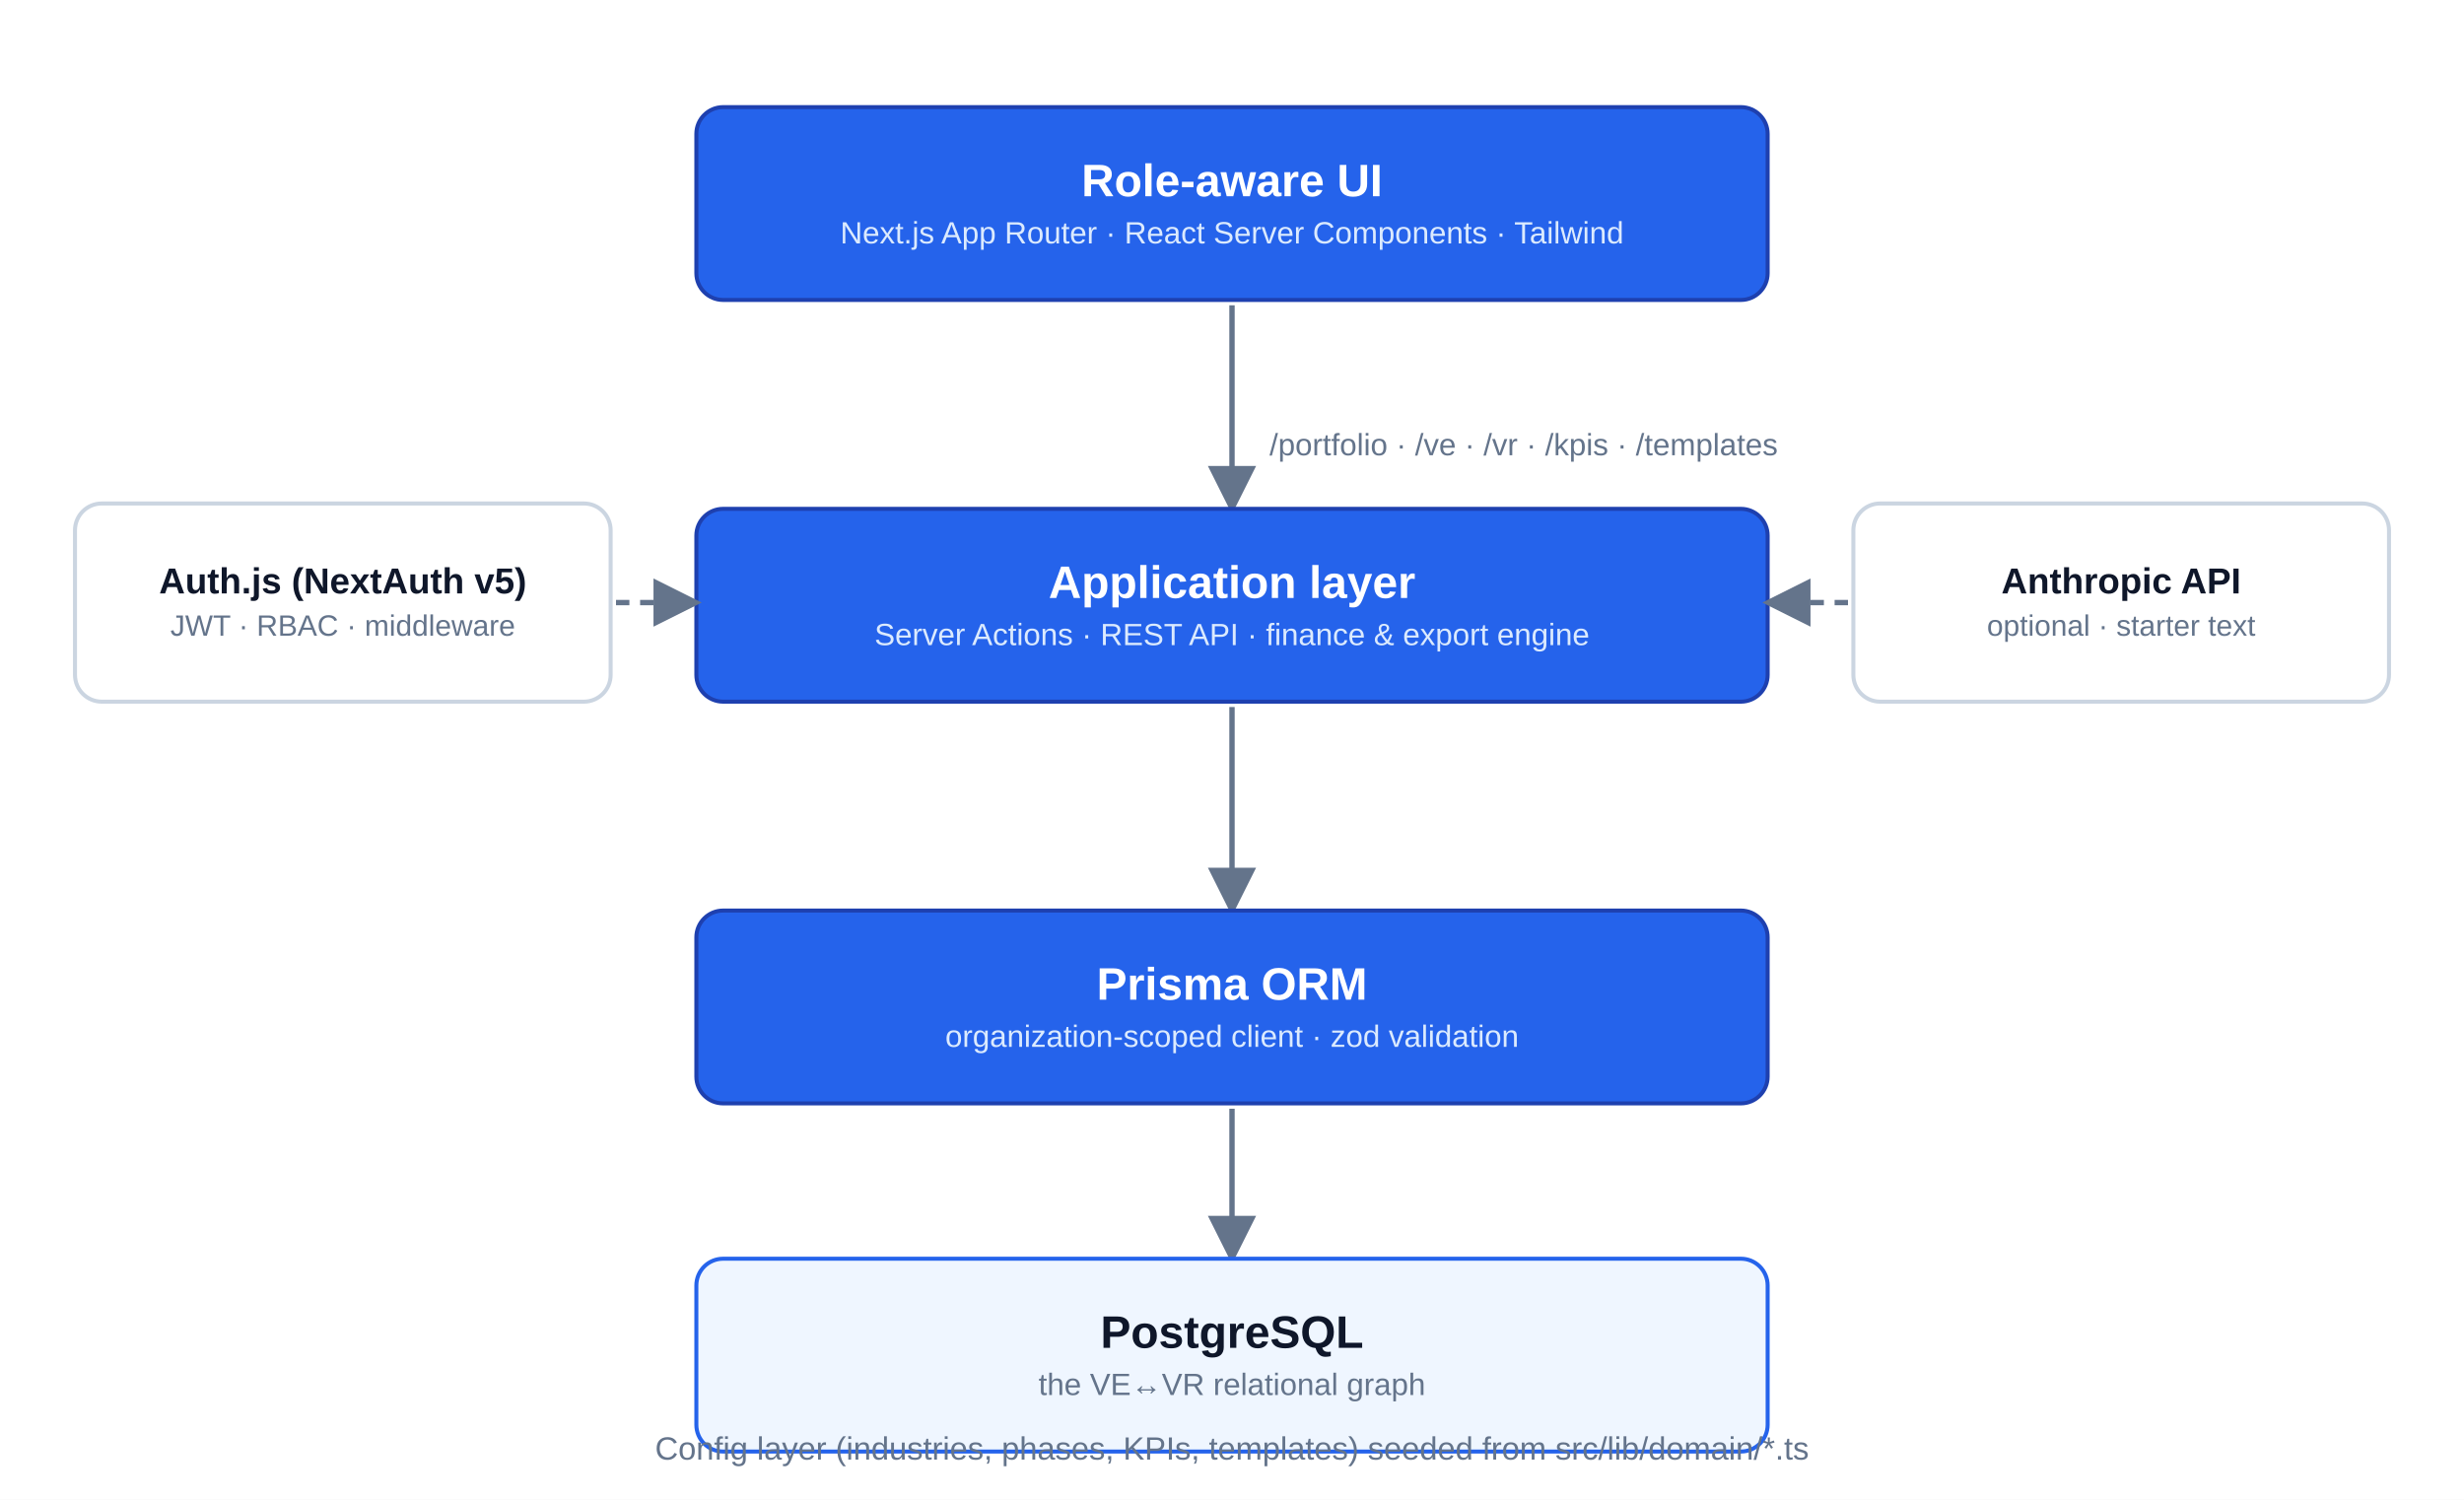
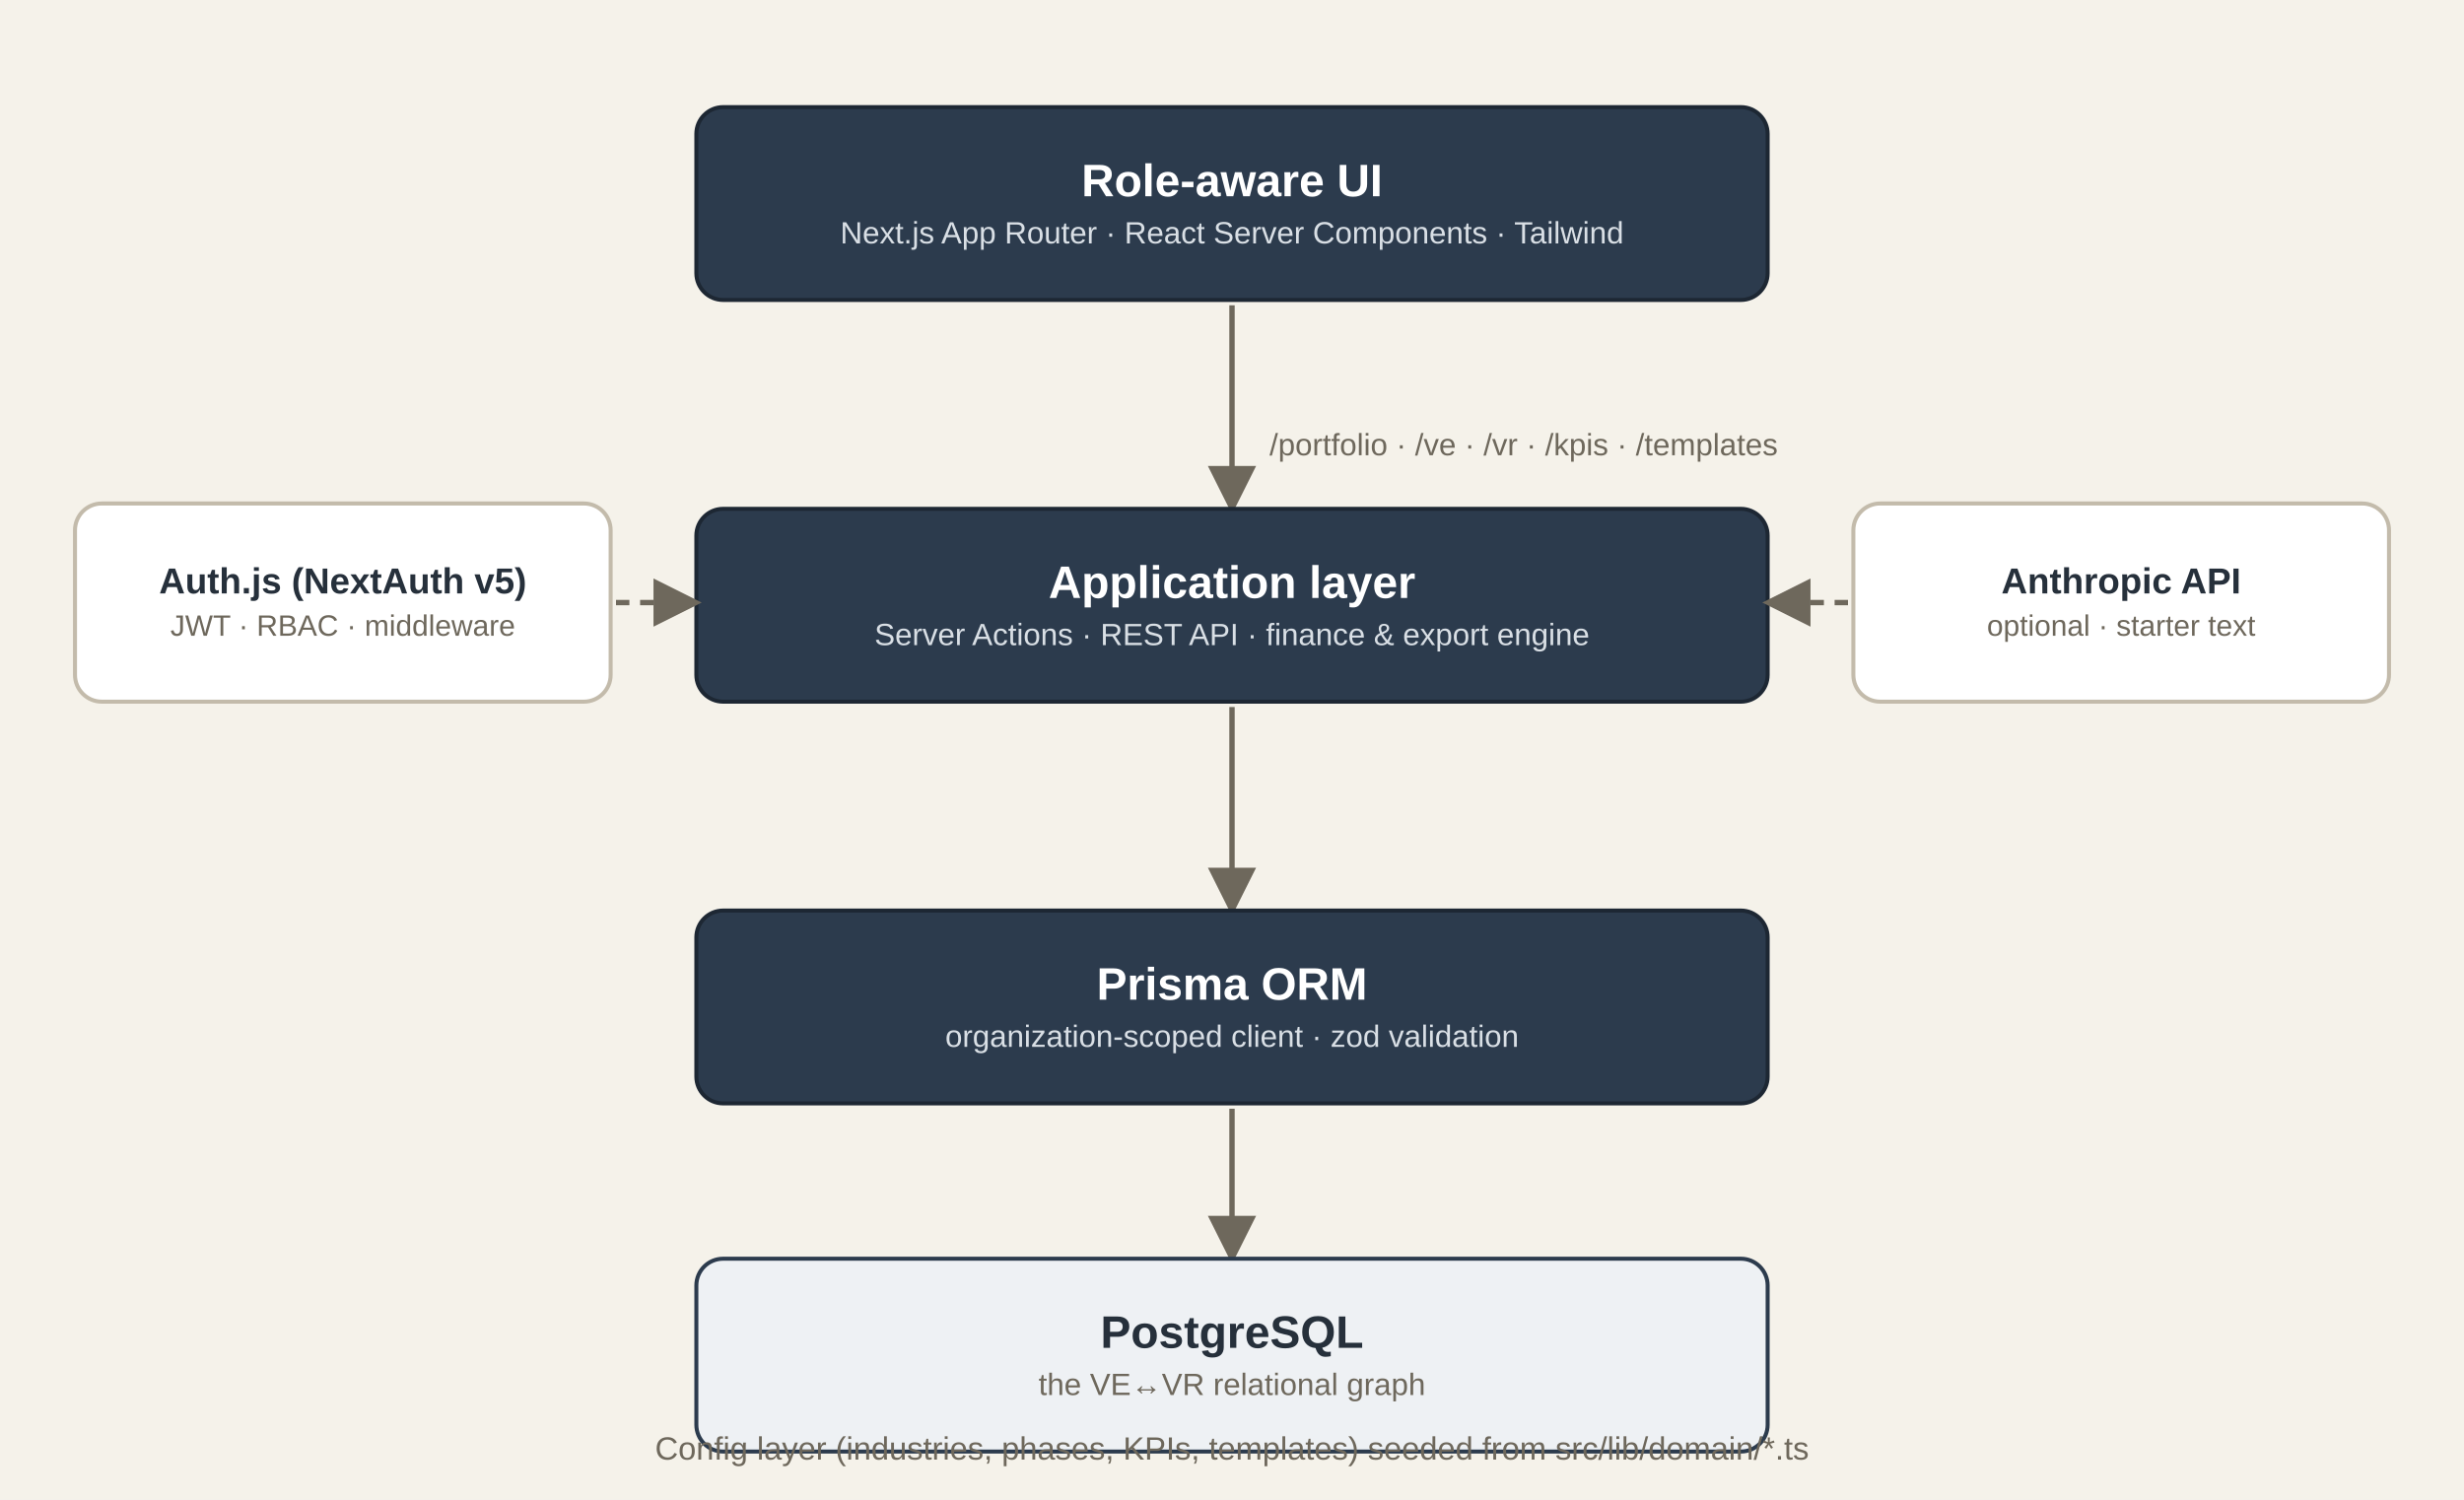
<svg xmlns="http://www.w3.org/2000/svg" width="1840" height="1120" viewBox="0 0 920 560">
  <defs>
    <marker id="arw" markerWidth="9" markerHeight="9" refX="7" refY="4.5" orient="auto">
-       <path d="M0,0 L9,4.5 L0,9 z" fill="#64748B" />
+       <path d="M0,0 L9,4.5 L0,9 z" fill="#6E685C" />
    </marker>
    <marker id="arwVE" markerWidth="9" markerHeight="9" refX="7" refY="4.5" orient="auto">
-       <path d="M0,0 L9,4.5 L0,9 z" fill="#2563EB" />
+       <path d="M0,0 L9,4.5 L0,9 z" fill="#2C3B4D" />
    </marker>
    <marker id="arwVR" markerWidth="9" markerHeight="9" refX="7" refY="4.5" orient="auto">
-       <path d="M0,0 L9,4.5 L0,9 z" fill="#059669" />
+       <path d="M0,0 L9,4.5 L0,9 z" fill="#A35139" />
    </marker>
  </defs>
-   <rect width="920" height="560" fill="#FFFFFF" />
-   <rect x="260" y="40" width="400" height="72" rx="10" ry="10" fill="#2563EB" stroke="#1E40AF" stroke-width="1.5" />
+   <rect width="920" height="560" fill="#F5F2EA" />
+   <rect x="260" y="40" width="400" height="72" rx="10" ry="10" fill="#2C3B4D" stroke="#1D2733" stroke-width="1.5" />
  <text x="460" y="73.287" font-family="Arial, Helvetica, sans-serif" font-size="17" font-weight="700" fill="#FFFFFF" text-anchor="middle">Role-aware UI</text>
-   <text x="460" y="90.891" font-family="Arial, Helvetica, sans-serif" font-size="11.5" font-weight="400" fill="#DBEAFE" text-anchor="middle">Next.js App Router · React Server Components · Tailwind</text>
-   <line x1="460" y1="114" x2="460" y2="188" stroke="#64748B" stroke-width="2" marker-end="url(#arw)" />
-   <rect x="260" y="190" width="400" height="72" rx="10" ry="10" fill="#2563EB" stroke="#1E40AF" stroke-width="1.5" />
+   <text x="460" y="90.891" font-family="Arial, Helvetica, sans-serif" font-size="11.5" font-weight="400" fill="#D9DFE5" text-anchor="middle">Next.js App Router · React Server Components · Tailwind</text>
+   <line x1="460" y1="114" x2="460" y2="188" stroke="#6E685C" stroke-width="2" marker-end="url(#arw)" />
+   <rect x="260" y="190" width="400" height="72" rx="10" ry="10" fill="#2C3B4D" stroke="#1D2733" stroke-width="1.5" />
  <text x="460" y="223.286" font-family="Arial, Helvetica, sans-serif" font-size="17" font-weight="700" fill="#FFFFFF" text-anchor="middle">Application layer</text>
-   <text x="460" y="240.89" font-family="Arial, Helvetica, sans-serif" font-size="11.5" font-weight="400" fill="#DBEAFE" text-anchor="middle">Server Actions · REST API · finance &amp; export engine</text>
-   <line x1="460" y1="264" x2="460" y2="338" stroke="#64748B" stroke-width="2" marker-end="url(#arw)" />
-   <rect x="260" y="340" width="400" height="72" rx="10" ry="10" fill="#2563EB" stroke="#1E40AF" stroke-width="1.5" />
+   <text x="460" y="240.89" font-family="Arial, Helvetica, sans-serif" font-size="11.5" font-weight="400" fill="#D9DFE5" text-anchor="middle">Server Actions · REST API · finance &amp; export engine</text>
+   <line x1="460" y1="264" x2="460" y2="338" stroke="#6E685C" stroke-width="2" marker-end="url(#arw)" />
+   <rect x="260" y="340" width="400" height="72" rx="10" ry="10" fill="#2C3B4D" stroke="#1D2733" stroke-width="1.5" />
  <text x="460" y="373.286" font-family="Arial, Helvetica, sans-serif" font-size="17" font-weight="700" fill="#FFFFFF" text-anchor="middle">Prisma ORM</text>
-   <text x="460" y="390.89" font-family="Arial, Helvetica, sans-serif" font-size="11.5" font-weight="400" fill="#DBEAFE" text-anchor="middle">organization-scoped client · zod validation</text>
-   <line x1="460" y1="414" x2="460" y2="468" stroke="#64748B" stroke-width="2" marker-end="url(#arw)" />
-   <rect x="260" y="470" width="400" height="72" rx="10" ry="10" fill="#EFF6FF" stroke="#2563EB" stroke-width="1.5" />
-   <text x="460" y="503.286" font-family="Arial, Helvetica, sans-serif" font-size="17" font-weight="700" fill="#0F172A" text-anchor="middle">PostgreSQL</text>
-   <text x="460" y="520.89" font-family="Arial, Helvetica, sans-serif" font-size="11.5" font-weight="400" fill="#64748B" text-anchor="middle">the VE↔VR relational graph</text>
-   <text x="474" y="170" font-family="Arial, Helvetica, sans-serif" font-size="11.5" font-weight="400" fill="#64748B" text-anchor="start">/portfolio · /ve · /vr · /kpis · /templates</text>
-   <rect x="28" y="188" width="200" height="74" rx="10" ry="10" fill="#FFFFFF" stroke="#CBD5E1" stroke-width="1.5" />
-   <text x="128" y="221.584" font-family="Arial, Helvetica, sans-serif" font-size="13.5" font-weight="700" fill="#0F172A" text-anchor="middle">Auth.js (NextAuth v5)</text>
-   <text x="128" y="237.38" font-family="Arial, Helvetica, sans-serif" font-size="11" font-weight="400" fill="#64748B" text-anchor="middle">JWT · RBAC · middleware</text>
-   <line x1="230" y1="225" x2="258" y2="225" stroke="#64748B" stroke-width="2" marker-end="url(#arw)" stroke-dasharray="5 4" />
-   <rect x="692" y="188" width="200" height="74" rx="10" ry="10" fill="#FFFFFF" stroke="#CBD5E1" stroke-width="1.5" />
-   <text x="792" y="221.584" font-family="Arial, Helvetica, sans-serif" font-size="13.5" font-weight="700" fill="#0F172A" text-anchor="middle">Anthropic API</text>
-   <text x="792" y="237.38" font-family="Arial, Helvetica, sans-serif" font-size="11" font-weight="400" fill="#64748B" text-anchor="middle">optional · starter text</text>
-   <line x1="690" y1="225" x2="662" y2="225" stroke="#64748B" stroke-width="2" marker-end="url(#arw)" stroke-dasharray="5 4" />
-   <text x="460" y="545" font-family="Arial, Helvetica, sans-serif" font-size="12" font-weight="400" fill="#64748B" text-anchor="middle">Config layer (industries, phases, KPIs, templates) seeded from src/lib/domain/*.ts</text>
+   <text x="460" y="390.89" font-family="Arial, Helvetica, sans-serif" font-size="11.5" font-weight="400" fill="#D9DFE5" text-anchor="middle">organization-scoped client · zod validation</text>
+   <line x1="460" y1="414" x2="460" y2="468" stroke="#6E685C" stroke-width="2" marker-end="url(#arw)" />
+   <rect x="260" y="470" width="400" height="72" rx="10" ry="10" fill="#EEF1F4" stroke="#2C3B4D" stroke-width="1.5" />
+   <text x="460" y="503.286" font-family="Arial, Helvetica, sans-serif" font-size="17" font-weight="700" fill="#26303B" text-anchor="middle">PostgreSQL</text>
+   <text x="460" y="520.89" font-family="Arial, Helvetica, sans-serif" font-size="11.5" font-weight="400" fill="#6E685C" text-anchor="middle">the VE↔VR relational graph</text>
+   <text x="474" y="170" font-family="Arial, Helvetica, sans-serif" font-size="11.5" font-weight="400" fill="#6E685C" text-anchor="start">/portfolio · /ve · /vr · /kpis · /templates</text>
+   <rect x="28" y="188" width="200" height="74" rx="10" ry="10" fill="#FFFFFF" stroke="#C3BBAB" stroke-width="1.5" />
+   <text x="128" y="221.584" font-family="Arial, Helvetica, sans-serif" font-size="13.5" font-weight="700" fill="#26303B" text-anchor="middle">Auth.js (NextAuth v5)</text>
+   <text x="128" y="237.38" font-family="Arial, Helvetica, sans-serif" font-size="11" font-weight="400" fill="#6E685C" text-anchor="middle">JWT · RBAC · middleware</text>
+   <line x1="230" y1="225" x2="258" y2="225" stroke="#6E685C" stroke-width="2" marker-end="url(#arw)" stroke-dasharray="5 4" />
+   <rect x="692" y="188" width="200" height="74" rx="10" ry="10" fill="#FFFFFF" stroke="#C3BBAB" stroke-width="1.5" />
+   <text x="792" y="221.584" font-family="Arial, Helvetica, sans-serif" font-size="13.5" font-weight="700" fill="#26303B" text-anchor="middle">Anthropic API</text>
+   <text x="792" y="237.38" font-family="Arial, Helvetica, sans-serif" font-size="11" font-weight="400" fill="#6E685C" text-anchor="middle">optional · starter text</text>
+   <line x1="690" y1="225" x2="662" y2="225" stroke="#6E685C" stroke-width="2" marker-end="url(#arw)" stroke-dasharray="5 4" />
+   <text x="460" y="545" font-family="Arial, Helvetica, sans-serif" font-size="12" font-weight="400" fill="#6E685C" text-anchor="middle">Config layer (industries, phases, KPIs, templates) seeded from src/lib/domain/*.ts</text>
</svg>
